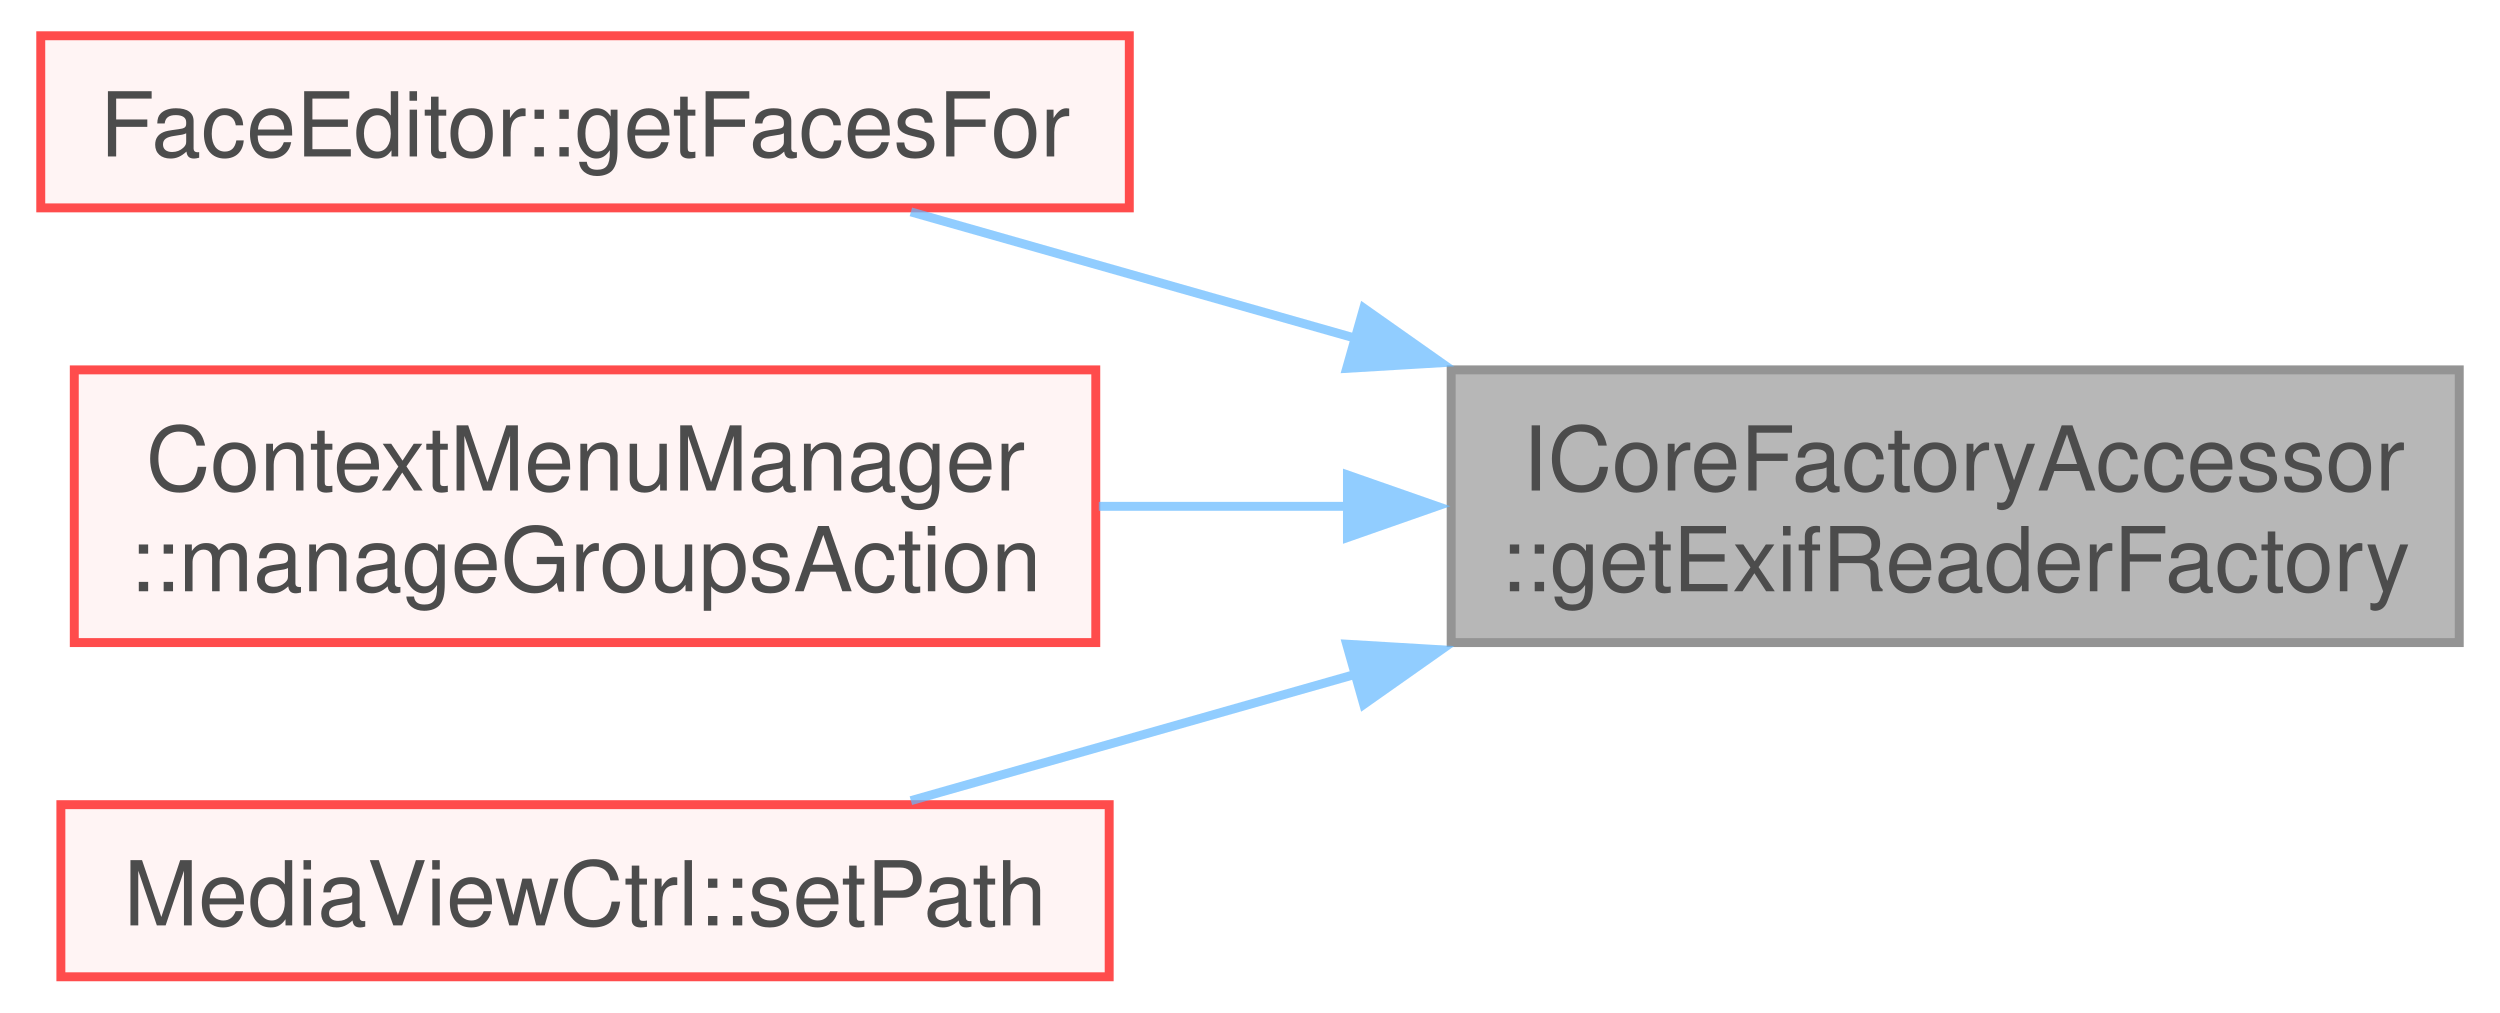
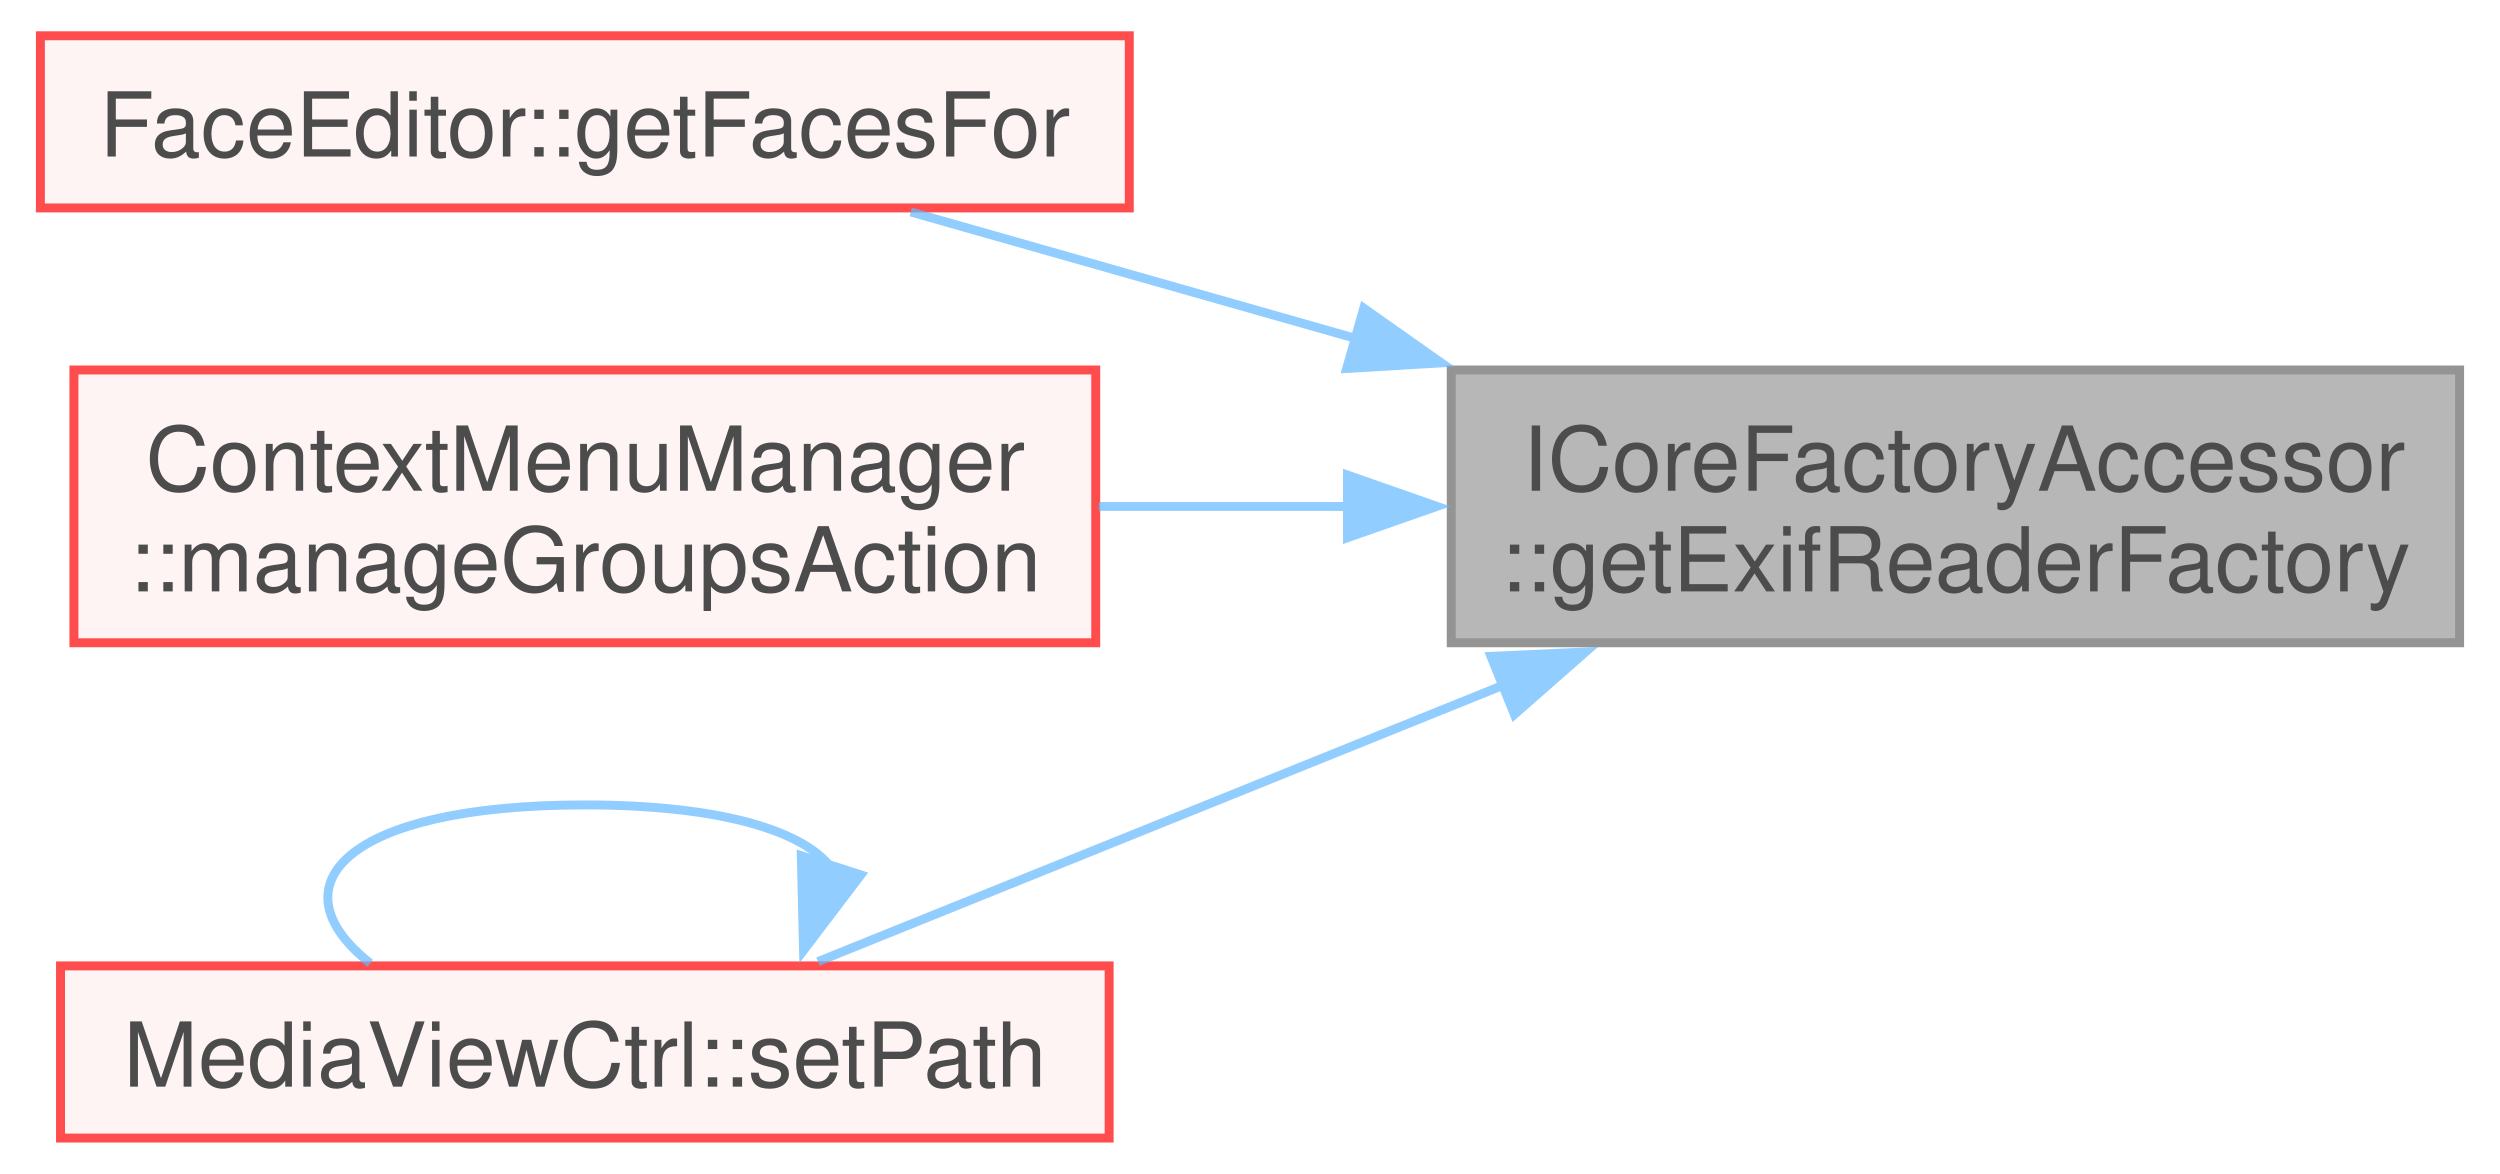
- <svg xmlns="http://www.w3.org/2000/svg" xmlns:xlink="http://www.w3.org/1999/xlink" width="279pt" height="113pt" viewBox="0.00 0.00 278.50 113.25">
+ <svg xmlns="http://www.w3.org/2000/svg" xmlns:xlink="http://www.w3.org/1999/xlink" width="279pt" height="131pt" viewBox="0.00 0.00 278.50 131.25">
  <svg id="main" version="1.1" xml:space="preserve">
    <style type="text/css">
.node, .edge {opacity: 0.7;}
.node.selected, .edge.selected {opacity: 1;}
.edge:hover path { stroke: red; }
.edge:hover polygon { stroke: red; fill: red; }
</style>
    <svg id="graph" class="graph">
-       <g id="graph0" class="graph" transform="scale(1 1) rotate(0) translate(4 109.25)">
+       <g id="graph0" class="graph" transform="scale(1 1) rotate(0) translate(4 127.25)">
        <g id="Node000001" class="node">
          <g id="a_Node000001">
            <a xlink:title=" ">
-               <polygon fill="#999999" stroke="#666666" points="270.5,-67.88 157.75,-67.88 157.75,-37.38 270.5,-37.38 270.5,-67.88" />
-               <text text-anchor="start" x="165.75" y="-54.38" font-family="Helvetica,sans-Serif" font-size="10.00">ICoreFactoryAccessor</text>
-               <text text-anchor="middle" x="214.12" y="-43.12" font-family="Helvetica,sans-Serif" font-size="10.00">::getExifReaderFactory</text>
+               <polygon fill="#999999" stroke="#666666" points="270.5,-85.88 157.75,-85.88 157.75,-55.38 270.5,-55.38 270.5,-85.88" />
+               <text text-anchor="start" x="165.75" y="-72.38" font-family="Helvetica,sans-Serif" font-size="10.00">ICoreFactoryAccessor</text>
+               <text text-anchor="middle" x="214.12" y="-61.12" font-family="Helvetica,sans-Serif" font-size="10.00">::getExifReaderFactory</text>
            </a>
          </g>
        </g>
        <g id="Node000002" class="node">
          <g id="a_Node000002">
            <a xlink:href="../../dd/d0a/class_face_editor.html#adf8745e7dc160e0a546a6137a05f2878" target="_top" xlink:title=" ">
-               <polygon fill="#fff0f0" stroke="red" points="121.75,-105.25 0,-105.25 0,-86 121.75,-86 121.75,-105.25" />
-               <text text-anchor="middle" x="60.88" y="-91.75" font-family="Helvetica,sans-Serif" font-size="10.00">FaceEditor::getFacesFor</text>
+               <polygon fill="#fff0f0" stroke="red" points="121.75,-123.25 0,-123.25 0,-104 121.75,-104 121.75,-123.25" />
+               <text text-anchor="middle" x="60.88" y="-109.75" font-family="Helvetica,sans-Serif" font-size="10.00">FaceEditor::getFacesFor</text>
            </a>
          </g>
        </g>
        <g id="edge1_Node000001_Node000002" class="edge">
          <g id="a_edge1_Node000001_Node000002">
            <a xlink:title=" ">
-               <path fill="none" stroke="#63b8ff" d="M147.48,-71.29C130.25,-76.19 112.3,-81.29 97.32,-85.55" />
-               <polygon fill="#63b8ff" stroke="#63b8ff" points="147.97,-74.79 156.64,-68.68 146.06,-68.05 147.97,-74.79" />
+               <path fill="none" stroke="#63b8ff" d="M147.48,-89.29C130.25,-94.19 112.3,-99.29 97.32,-103.55" />
+               <polygon fill="#63b8ff" stroke="#63b8ff" points="147.97,-92.79 156.64,-86.68 146.06,-86.05 147.97,-92.79" />
            </a>
          </g>
        </g>
        <g id="Node000004" class="node">
          <g id="a_Node000004">
            <a xlink:href="../../de/db3/class_context_menu_manager.html#a6e73f66bfc406adf3a1676fb0237fde3" target="_top" xlink:title=" ">
-               <polygon fill="#fff0f0" stroke="red" points="118,-67.88 3.75,-67.88 3.75,-37.38 118,-37.38 118,-67.88" />
-               <text text-anchor="start" x="11.75" y="-54.38" font-family="Helvetica,sans-Serif" font-size="10.00">ContextMenuManager</text>
-               <text text-anchor="middle" x="60.88" y="-43.12" font-family="Helvetica,sans-Serif" font-size="10.00">::manageGroupsAction</text>
+               <polygon fill="#fff0f0" stroke="red" points="118,-85.88 3.75,-85.88 3.75,-55.38 118,-55.38 118,-85.88" />
+               <text text-anchor="start" x="11.75" y="-72.38" font-family="Helvetica,sans-Serif" font-size="10.00">ContextMenuManager</text>
+               <text text-anchor="middle" x="60.88" y="-61.12" font-family="Helvetica,sans-Serif" font-size="10.00">::manageGroupsAction</text>
            </a>
          </g>
        </g>
        <g id="edge2_Node000001_Node000004" class="edge">
          <g id="a_edge2_Node000001_Node000004">
            <a xlink:title=" ">
-               <path fill="none" stroke="#63b8ff" d="M146.38,-52.62C137.02,-52.62 127.48,-52.62 118.34,-52.62" />
-               <polygon fill="#63b8ff" stroke="#63b8ff" points="146.15,-56.13 156.15,-52.63 146.15,-49.13 146.15,-56.13" />
+               <path fill="none" stroke="#63b8ff" d="M146.38,-70.62C137.02,-70.62 127.48,-70.62 118.34,-70.62" />
+               <polygon fill="#63b8ff" stroke="#63b8ff" points="146.15,-74.13 156.15,-70.63 146.15,-67.13 146.15,-74.13" />
            </a>
          </g>
        </g>
        <g id="Node000007" class="node">
          <g id="a_Node000007">
            <a xlink:href="../../d3/d07/class_media_view_ctrl.html#aa24ae0b96b7ddfdd731a382f759d429f" target="_top" xlink:title=" ">
              <polygon fill="#fff0f0" stroke="red" points="119.5,-19.25 2.25,-19.25 2.25,0 119.5,0 119.5,-19.25" />
              <text text-anchor="middle" x="60.88" y="-5.75" font-family="Helvetica,sans-Serif" font-size="10.00">MediaViewCtrl::setPath</text>
            </a>
          </g>
        </g>
        <g id="edge3_Node000001_Node000007" class="edge">
          <g id="a_edge3_Node000001_Node000007">
            <a xlink:title=" ">
-               <path fill="none" stroke="#63b8ff" d="M147.48,-33.96C130.25,-29.06 112.3,-23.96 97.32,-19.7" />
-               <polygon fill="#63b8ff" stroke="#63b8ff" points="146.06,-37.2 156.64,-36.57 147.97,-30.46 146.06,-37.2" />
+               <path fill="none" stroke="#63b8ff" d="M163.51,-50.61C137.88,-40.28 107.71,-28.11 86.94,-19.73" />
+               <polygon fill="#63b8ff" stroke="#63b8ff" points="162.19,-53.86 172.77,-54.35 164.81,-47.36 162.19,-53.86" />
+             </a>
+           </g>
+         </g>
+         <g id="edge4_Node000007_Node000007" class="edge">
+           <g id="a_edge4_Node000007_Node000007">
+             <a xlink:title=" ">
+               <path fill="none" stroke="#63b8ff" d="M88.35,-30.32C85.19,-34.37 76.03,-37.25 60.88,-37.25 33.94,-37.25 25.94,-28.15 36.88,-19.54" />
+               <polygon fill="#63b8ff" stroke="#63b8ff" points="91.74,-29.42 85.33,-20.98 85.08,-31.57 91.74,-29.42" />
            </a>
          </g>
        </g>
      </g>
    </svg>
  </svg>
  <style type="text/css">

[data-mouse-over-selected='false'] { opacity: 0.7; }
[data-mouse-over-selected='true']  { opacity: 1.0; }

</style>
</svg>
